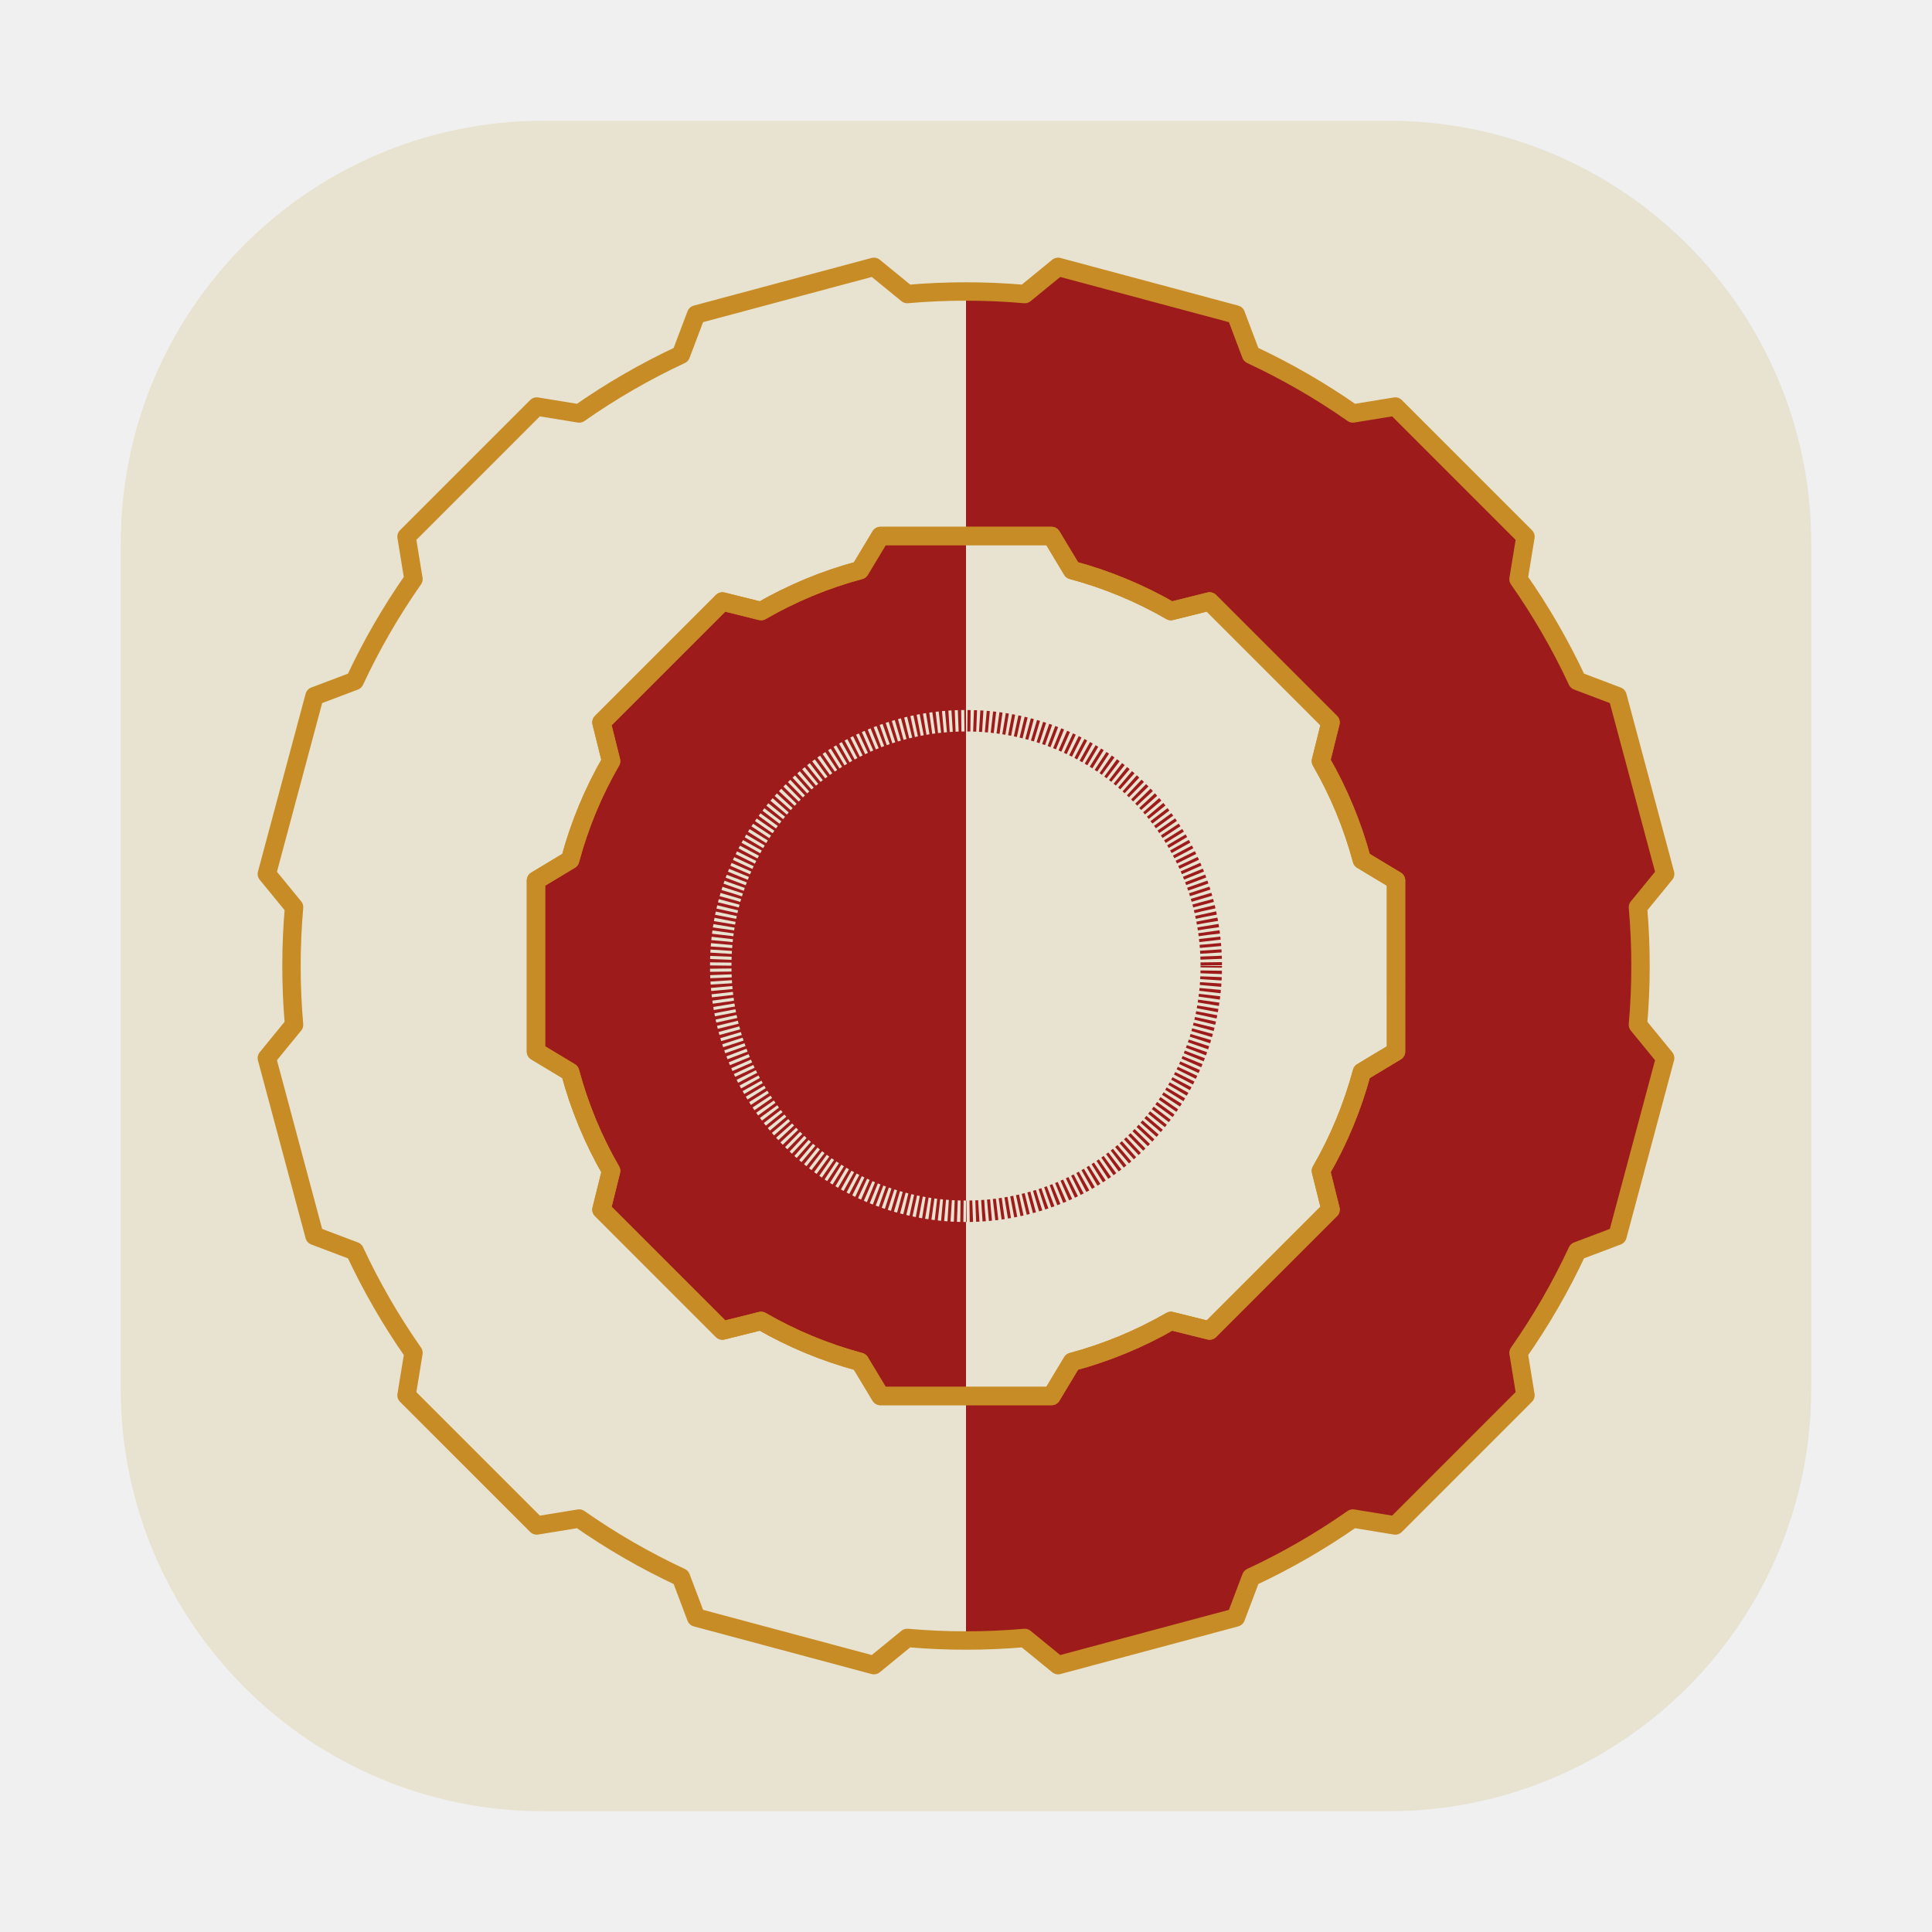
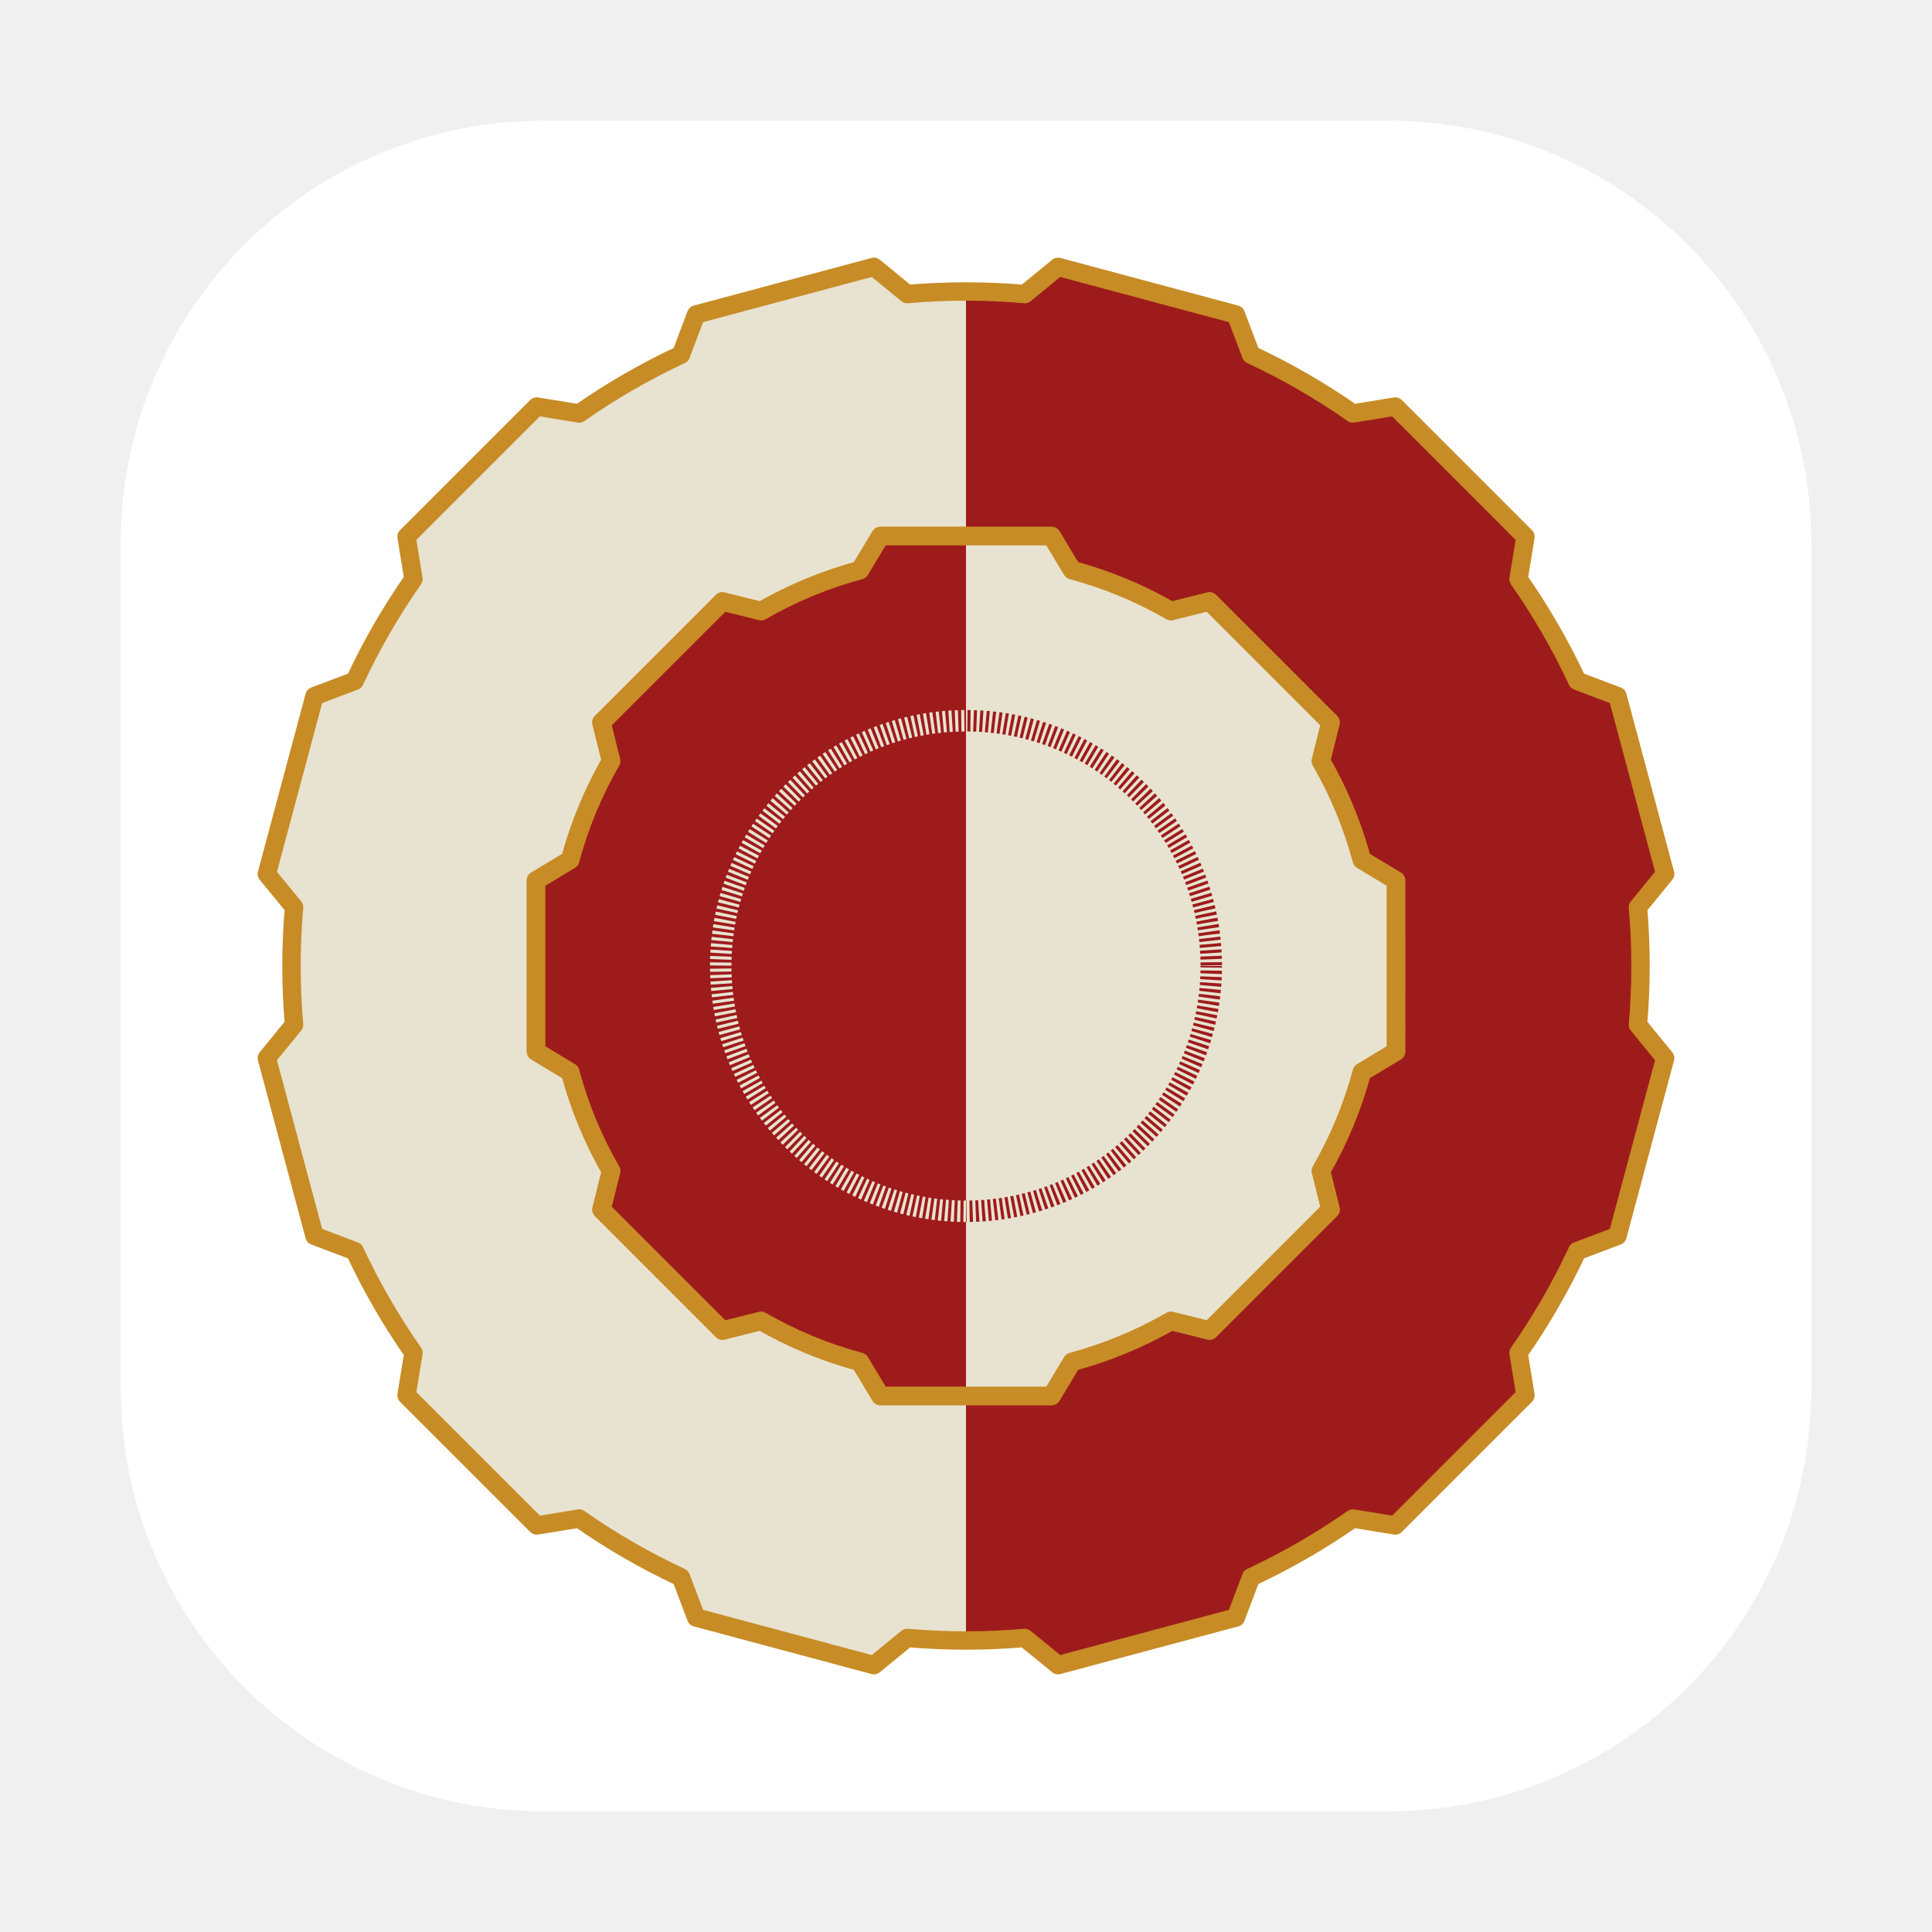
<svg xmlns="http://www.w3.org/2000/svg" width="512" height="512" viewBox="0 0 512 512">
  <defs>
    <clipPath id="left-wave-clip">
      <rect x="0" y="0" width="128" height="256" />
    </clipPath>
    <clipPath id="right-wave-clip">
      <rect x="128" y="0" width="128" height="256" />
    </clipPath>
    <path id="gear-shape" d="M 242.02 112.99 L 242.02 143.01 L 236.33 147.10 A 110 110 0 0 1 231.37 165.62 L 234.25 172.01 L 219.24 198.01 L 212.26 198.71 A 110 110 0 0 1 198.71 212.26 L 198.01 219.24 L 172.01 234.25 L 165.62 231.37 A 110 110 0 0 1 147.10 236.33 L 143.01 242.02 L 112.99 242.02 L 108.90 236.33 A 110 110 0 0 1 90.38 231.37 L 83.99 234.25 L 57.99 219.24 L 57.29 212.26 A 110 110 0 0 1 43.74 198.71 L 36.76 198.01 L 21.75 172.01 L 24.63 165.62 A 110 110 0 0 1 19.67 147.10 L 13.98 143.01 L 13.98 112.99 L 19.67 108.90 A 110 110 0 0 1 24.63 90.38 L 21.75 83.99 L 36.76 57.99 L 43.74 57.29 A 110 110 0 0 1 57.29 43.74 L 57.99 36.76 L 83.99 21.75 L 90.38 24.63 A 110 110 0 0 1 108.90 19.67 L 112.99 13.98 L 143.01 13.98 L 147.10 19.67 A 110 110 0 0 1 165.62 24.63 L 172.01 21.75 L 198.01 36.76 L 198.71 43.74 A 110 110 0 0 1 212.26 57.29 L 219.24 57.99 L 234.25 83.99 L 231.37 90.38 A 110 110 0 0 1 236.33 108.90 Z M 192.13 96.38 L 199.35 123.32 L 194.84 128.00 A 66.84 66.84 0 0 1 192.56 145.30 L 195.71 150.98 L 181.76 175.14 L 175.26 175.26 A 66.84 66.84 0 0 1 161.42 185.88 L 159.62 192.13 L 132.68 199.35 L 128.00 194.84 A 66.84 66.84 0 0 1 110.70 192.56 L 105.02 195.71 L 80.86 181.76 L 80.74 175.26 A 66.84 66.84 0 0 1 70.12 161.42 L 63.87 159.62 L 56.65 132.68 L 61.16 128.00 A 66.84 66.84 0 0 1 63.44 110.70 L 60.29 105.02 L 74.24 80.86 L 80.74 80.74 A 66.84 66.84 0 0 1 94.58 70.12 L 96.38 63.87 L 123.32 56.65 L 128.00 61.16 A 66.84 66.84 0 0 1 145.30 63.44 L 150.98 60.29 L 175.14 74.24 L 175.26 80.74 A 66.84 66.84 0 0 1 185.88 94.58 Z" stroke="#C78C25" stroke-width="3" stroke-linejoin="round" />
    <g id="gear-rotated">
      <use href="#gear-shape" transform="translate(128 128) rotate(15) translate(-128 -128)" />
    </g>
    <g id="data-core">
      <circle cx="128" cy="128" r="40" fill="none" stroke="currentColor" stroke-width="3.5" pathLength="8" stroke-dasharray="0.5 0.5" stroke-dashoffset="0.25" />
    </g>
  </defs>
-   <rect x="32" y="32" width="448" height="448" rx="112" fill="#E8E2D0" />
+   <rect x="32" y="32" width="448" height="448" rx="112" fill="#FFFFFF" />
  <g transform="translate(48 48) scale(1.625)">
    <path d="M 198.13 114.05 L 198.13 141.95 L 192.56 145.30 A 66.84 66.84 0 0 1 185.88 161.42 L 187.45 167.72 L 167.72 187.45 L 161.42 185.88 A 66.84 66.84 0 0 1 145.30 192.56 L 141.95 198.13 L 114.05 198.13 L 110.70 192.56 A 66.84 66.84 0 0 1 94.58 185.88 L 88.28 187.45 L 68.55 167.72 L 70.12 161.42 A 66.84 66.84 0 0 1 63.44 145.30 L 57.87 141.95 L 57.87 114.05 L 63.44 110.70 A 66.84 66.84 0 0 1 70.12 94.58 L 68.55 88.28 L 88.28 68.55 L 94.58 70.12 A 66.84 66.84 0 0 1 110.70 63.44 L 114.05 57.87 L 141.95 57.87 L 145.30 63.44 A 66.84 66.84 0 0 1 161.42 70.12 L 167.72 68.55 L 187.45 88.28 L 185.88 94.58 A 66.84 66.84 0 0 1 192.56 110.70 Z" fill="#9E1B1B" clip-path="url(#left-wave-clip)" />
    <path d="M 198.13 114.05 L 198.13 141.95 L 192.56 145.30 A 66.84 66.84 0 0 1 185.88 161.42 L 187.45 167.72 L 167.72 187.45 L 161.42 185.88 A 66.84 66.84 0 0 1 145.30 192.56 L 141.95 198.13 L 114.05 198.13 L 110.70 192.56 A 66.84 66.84 0 0 1 94.58 185.88 L 88.28 187.45 L 68.55 167.72 L 70.12 161.42 A 66.84 66.84 0 0 1 63.44 145.30 L 57.87 141.95 L 57.87 114.05 L 63.44 110.70 A 66.84 66.84 0 0 1 70.12 94.58 L 68.55 88.28 L 88.28 68.55 L 94.58 70.12 A 66.84 66.84 0 0 1 110.70 63.44 L 114.05 57.87 L 141.95 57.87 L 145.30 63.44 A 66.84 66.84 0 0 1 161.42 70.12 L 167.72 68.55 L 187.45 88.28 L 185.88 94.58 A 66.84 66.84 0 0 1 192.56 110.70 Z" fill="#E8E2D0" clip-path="url(#right-wave-clip)" />
    <g>
      <use href="#gear-rotated" fill="#E8E2D0" clip-path="url(#left-wave-clip)" fill-rule="evenodd" />
      <use href="#gear-rotated" fill="#9E1B1B" clip-path="url(#right-wave-clip)" fill-rule="evenodd" />
    </g>
    <use href="#data-core" color="#E8E2D0" clip-path="url(#left-wave-clip)" />
    <use href="#data-core" color="#9E1B1B" clip-path="url(#right-wave-clip)" />
    <path d="M 198.13 114.05 L 198.13 141.95 L 192.56 145.30 A 66.84 66.84 0 0 1 185.88 161.42 L 187.45 167.72 L 167.72 187.45 L 161.42 185.88 A 66.84 66.84 0 0 1 145.30 192.56 L 141.95 198.13 L 114.05 198.13 L 110.70 192.56 A 66.84 66.84 0 0 1 94.58 185.88 L 88.28 187.45 L 68.55 167.72 L 70.12 161.42 A 66.84 66.84 0 0 1 63.44 145.30 L 57.87 141.95 L 57.87 114.05 L 63.44 110.70 A 66.84 66.84 0 0 1 70.12 94.58 L 68.55 88.28 L 88.28 68.55 L 94.58 70.12 A 66.84 66.84 0 0 1 110.70 63.44 L 114.05 57.87 L 141.95 57.87 L 145.30 63.44 A 66.84 66.84 0 0 1 161.42 70.12 L 167.72 68.55 L 187.45 88.28 L 185.88 94.58 A 66.84 66.84 0 0 1 192.56 110.70 Z" fill="none" stroke="#C78C25" stroke-width="3" stroke-linejoin="round" stroke-linecap="round" />
  </g>
</svg>
